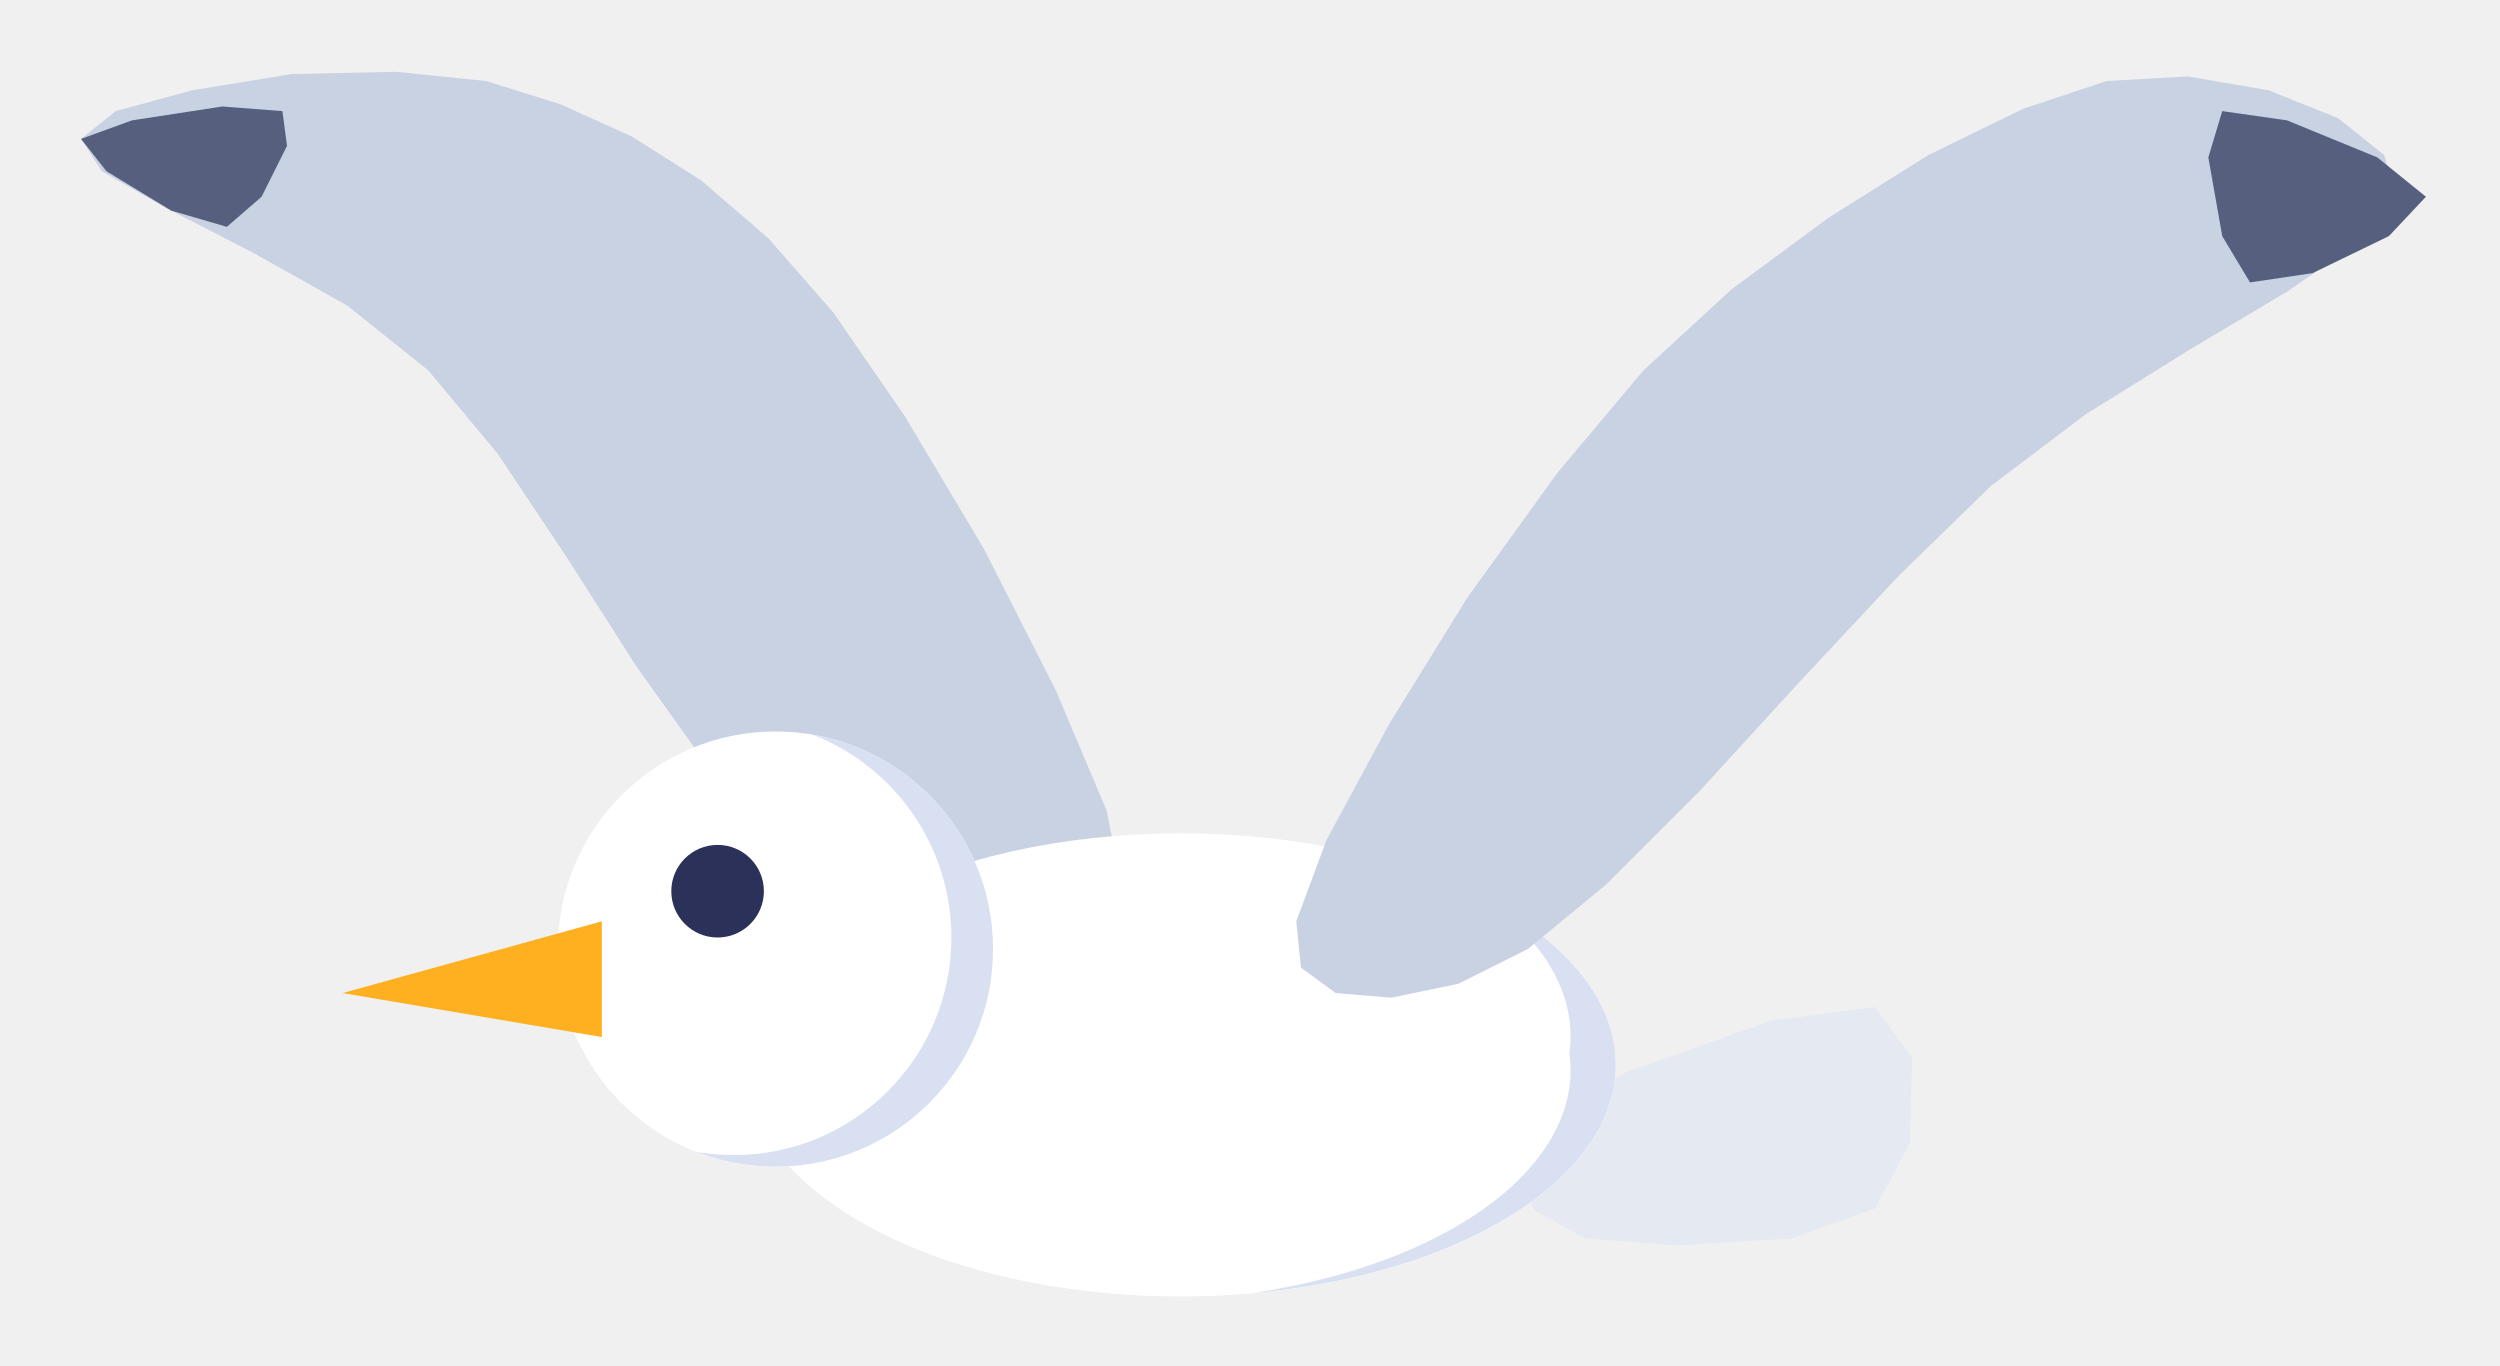
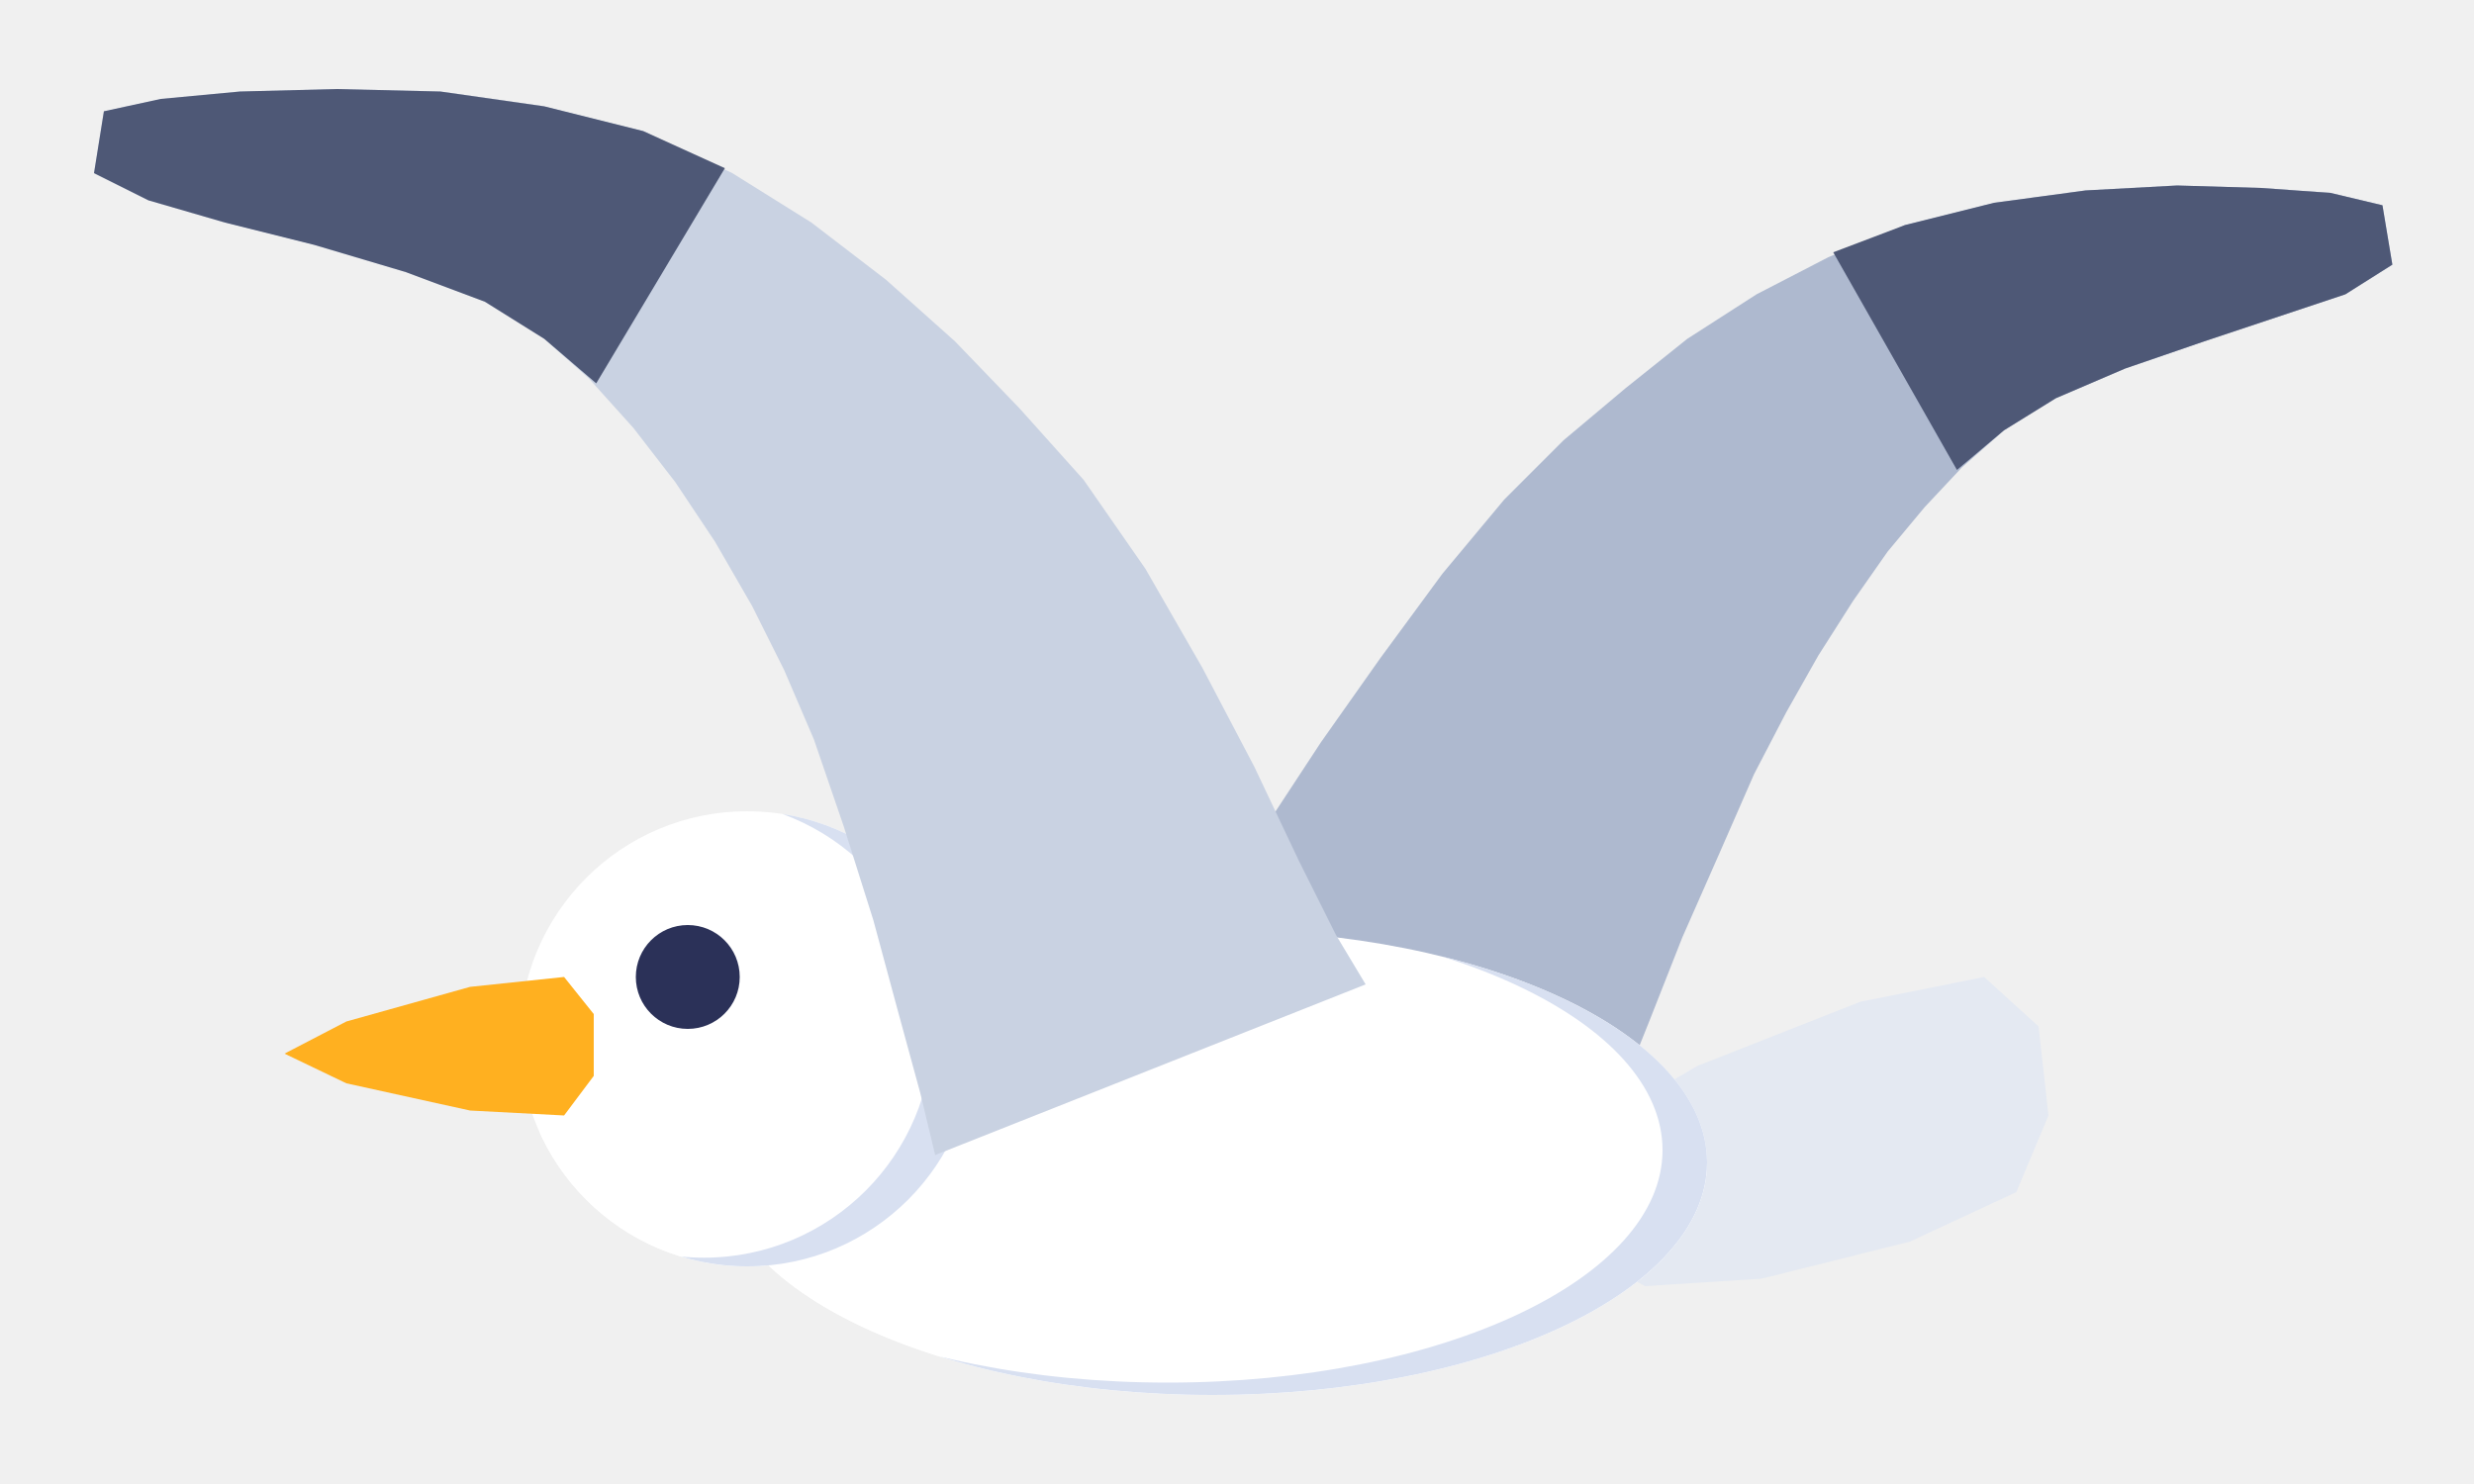
- <svg xmlns="http://www.w3.org/2000/svg" viewBox="0 0 108 59" width="108" height="59">
+ <svg xmlns="http://www.w3.org/2000/svg" viewBox="0 0 100 60" width="100" height="60">
  <defs>
    <clipPath id="k1">
-       <ellipse cx="51" cy="46" rx="18.8" ry="10" />
+       <ellipse cx="49" cy="47" rx="20" ry="9.4" />
    </clipPath>
    <clipPath id="k2">
-       <ellipse cx="33.5" cy="41" rx="9.4" ry="9.4" />
+       <ellipse cx="30.2" cy="42" rx="9.2" ry="9.2" />
    </clipPath>
  </defs>
-   <path d="M48.5,38.5L47.8,35 45.6,29.8 42.5,23.7 39.1,18 36,13.5 33.2,10.3 30.3,7.8 27.3,5.9 24.2,4.5 21,3.5 17.1,3.1 12.6,3.2 8.3,3.9 5,4.8 3.5,6 4.4,7.4 7.2,9 10.9,10.9 15,13.2 18.5,16 21.5,19.6 24.5,24.1 27.5,28.8 30.5,33 33.5,36 36.9,38.1 40.8,39.6 44.5,40.3 47.3,40Z" fill="#C9D2E2" />
-   <path d="M12.2,4.8L9.6,4.6 5.7,5.2 3.5,6 4.6,7.4 7.4,9.1 9.8,9.8 11.3,8.5 12.4,6.3Z" fill="#56607E" />
-   <path d="M66,48.5L70.3,46.3 76.5,44.1 81,43.5 82.6,45.7 82.5,49.4 81,52.2 77.4,53.5 72.4,53.8 68.5,53.5 66.3,52.3 65.2,50.4Z" fill="#E4E9F2" />
+   <path d="M64.8,46.4L65.5,44.2 66.7,41.2 68,37.9 69.5,34.5 70.9,31.3 72.2,28.8 73.5,26.5 74.9,24.3 76.3,22.3 77.8,20.5 79.3,18.9 81,17.4 83.1,16.1 85.9,14.9 89.1,13.8 92.1,12.8 94.8,11.9 96.7,10.7 96.3,8.3 94.2,7.8 91.4,7.6 88,7.5 84.3,7.7 80.6,8.2 77,9.1 73.9,10.4 71,11.9 68.2,13.7 65.7,15.7 63.2,17.8 60.8,20.2 58.3,23.2 55.8,26.6 53.4,30 51.3,33.2 49.6,35.8 48.2,37.6Z" fill="#AEB9CF" />
+   <path d="M79.1,19L81,17.4 83.1,16.1 85.9,14.9 89.1,13.8 92.1,12.8 94.8,11.9 96.7,10.7 96.3,8.3 94.2,7.8 91.4,7.6 88,7.5 84.3,7.7 80.6,8.2 77,9.1 74.1,10.2Z" fill="#4E5876" />
+   <path d="M64,45.8L68.6,43.1 75.2,40.5 80.2,39.5 82.4,41.5 82.8,45.1 81.5,48.2 77.2,50.2 71.2,51.7 66.5,52 64,50.7 63,48.2Z" fill="#E4E9F2" />
  <g clip-path="url(#k1)">
-     <ellipse cx="51" cy="46" rx="18.8" ry="10" fill="#FFFFFF" />
-     <ellipse cx="51.6" cy="47.9" rx="18.8" ry="10" fill="#FFFFFF" />
-     <path d="M30.2,34L71.8,34 71.8,58 30.2,58ZM30.3,45.5A18.8,10 0 1 0 67.8,45.5A18.8,10 0 1 0 30.3,45.5Z" fill-rule="evenodd" fill="#D8E0F1" />
+     <ellipse cx="49" cy="47" rx="20" ry="9.4" fill="#FFFFFF" />
+     <ellipse cx="49.5" cy="48.8" rx="20" ry="9.4" fill="#FFFFFF" />
+     <path d="M27,35.6L71,35.6 71,58.4 27,58.4ZM27.2,46.5A20,9.4 0 1 0 67.2,46.5A20,9.4 0 1 0 27.2,46.5Z" fill-rule="evenodd" fill="#D8E0F1" />
  </g>
  <g clip-path="url(#k2)">
-     <ellipse cx="33.5" cy="41" rx="9.4" ry="9.4" fill="#FFFFFF" />
-     <ellipse cx="34" cy="42.8" rx="9.4" ry="9.4" fill="#FFFFFF" />
-     <path d="M22.1,29.6L44.9,29.6 44.9,52.4 22.1,52.4ZM22.3,40.5A9.4,9.4 0 1 0 41.1,40.5A9.4,9.4 0 1 0 22.3,40.5Z" fill-rule="evenodd" fill="#D8E0F1" />
+     <ellipse cx="30.2" cy="42" rx="9.2" ry="9.2" fill="#FFFFFF" />
+     <ellipse cx="30.8" cy="43.8" rx="9.2" ry="9.2" fill="#FFFFFF" />
+     <path d="M19,30.8L41.5,30.8 41.5,53.2 19,53.2ZM19.2,41.6A9.2,9.2 0 1 0 37.7,41.6A9.2,9.2 0 1 0 19.2,41.6Z" fill-rule="evenodd" fill="#D8E0F1" />
  </g>
-   <path d="M26,39.8L14.8,42.9 26,44.8Z" fill="#FFB020" />
-   <ellipse cx="31" cy="38.5" rx="2" ry="2" fill="#2B3158" />
-   <path d="M56,39.8L57.3,36.3 60,31.3 63.4,25.8 67.3,20.4 71,16 74.8,12.5 79,9.4 83.3,6.7 87.4,4.7 91,3.5 94.5,3.3 98,3.9 101,5.1 103,6.7 103.5,8.5 102,10.4 98.8,12.6 94.6,15.1 90.1,17.9 86,21 82,24.9 77.7,29.5 73.4,34.2 69.4,38.2 66,41 63,42.5 60.1,43.1 57.7,42.9 56.2,41.8Z" fill="#C9D2E2" />
-   <path d="M96,4.8L98.8,5.2 102.7,6.8 104.8,8.5 103.2,10.2 99.9,11.8 97.2,12.2 96,10.2 95.4,6.8Z" fill="#56607E" />
+   <path d="M22.8,39.5L19,39.9 14,41.3 11.5,42.6 14,43.8 19,44.9 22.8,45.1 24,43.5 24,41Z" fill="#FFB020" />
+   <ellipse cx="27.8" cy="39.5" rx="2.1" ry="2.1" fill="#2B3158" />
+   <path d="M55.2,39.8L54,37.8 52.5,34.8 50.7,31 48.6,27 46.3,23 43.8,19.4 41.2,16.5 38.6,13.8 35.8,11.3 32.8,9 29.6,7 26,5.3 22,4.3 17.8,3.7 13.6,3.6 9.7,3.7 6.5,4 4.2,4.5 3.8,7 6,8.1 9.1,9 12.7,9.9 16.4,11 19.6,12.2 22,13.7 23.8,15.3 25.6,17.3 27.3,19.5 28.9,21.9 30.4,24.5 31.7,27.1 32.9,29.9 34.1,33.4 35.3,37.2 36.3,40.9 37.2,44.2 37.8,46.7Z" fill="#C9D2E2" />
+   <path d="M29.3,6.8L26,5.3 22,4.3 17.8,3.7 13.6,3.6 9.7,3.7 6.5,4 4.2,4.5 3.8,7 6,8.1 9.1,9 12.7,9.9 16.4,11 19.6,12.2 22,13.7 24.1,15.5Z" fill="#4E5876" />
</svg>
